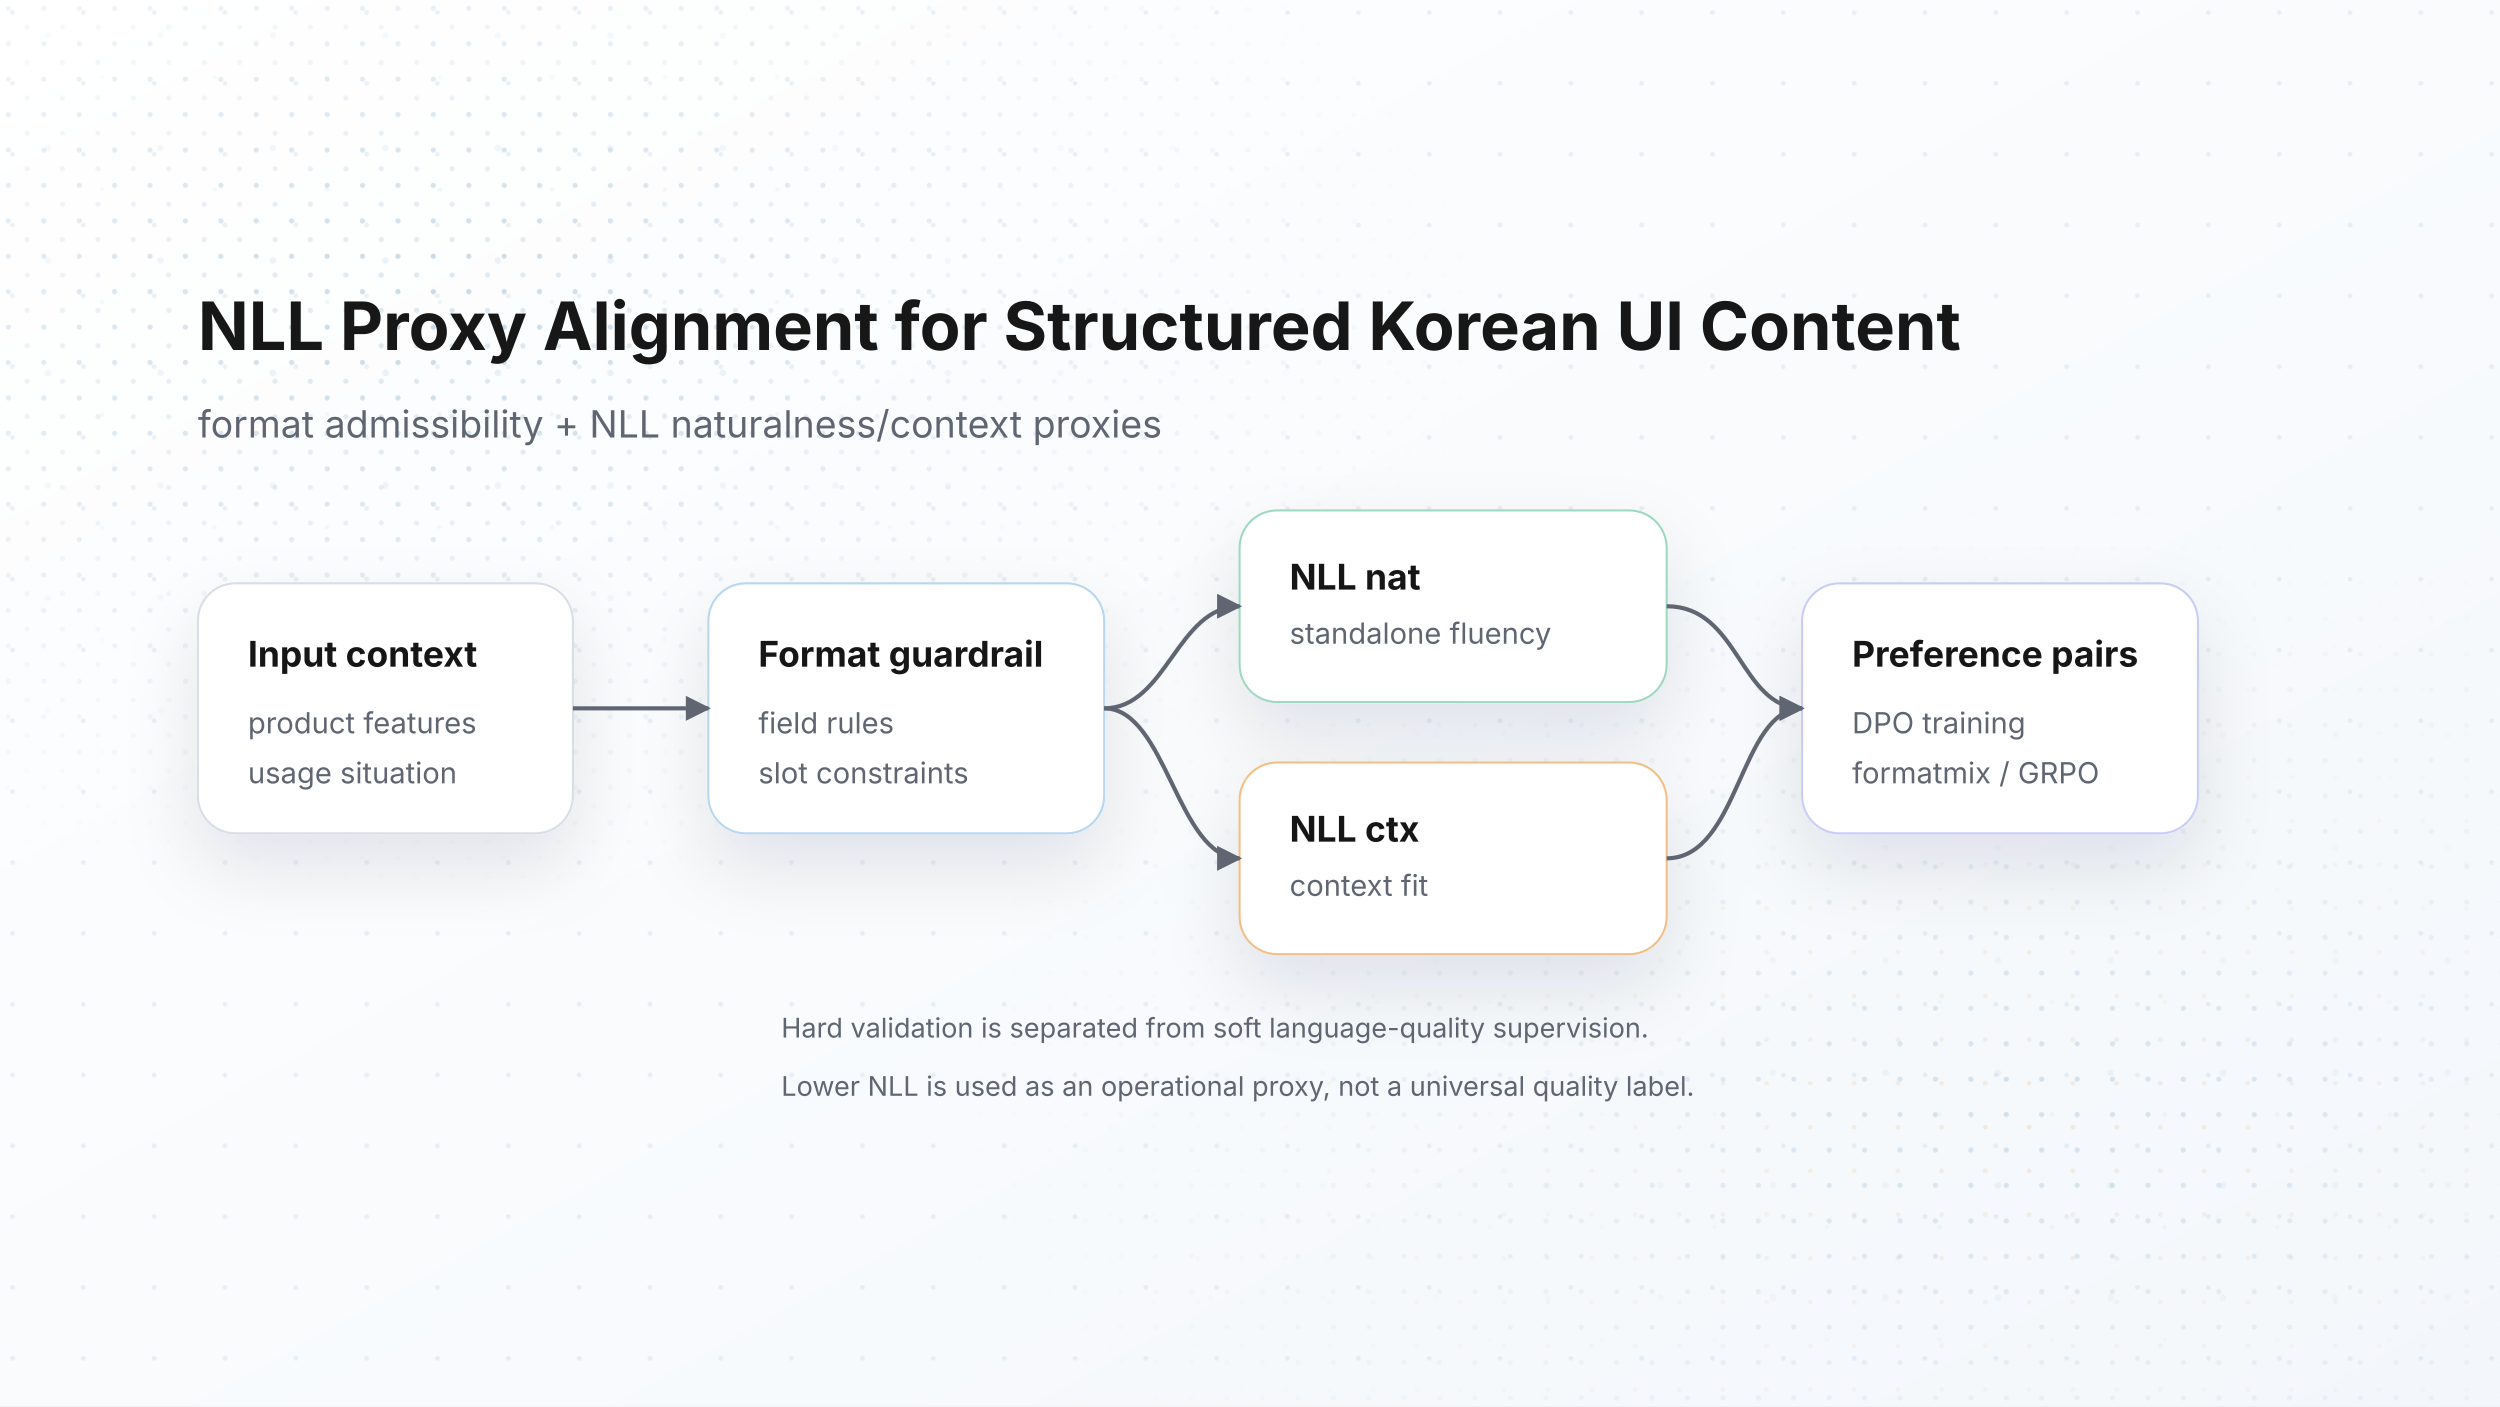
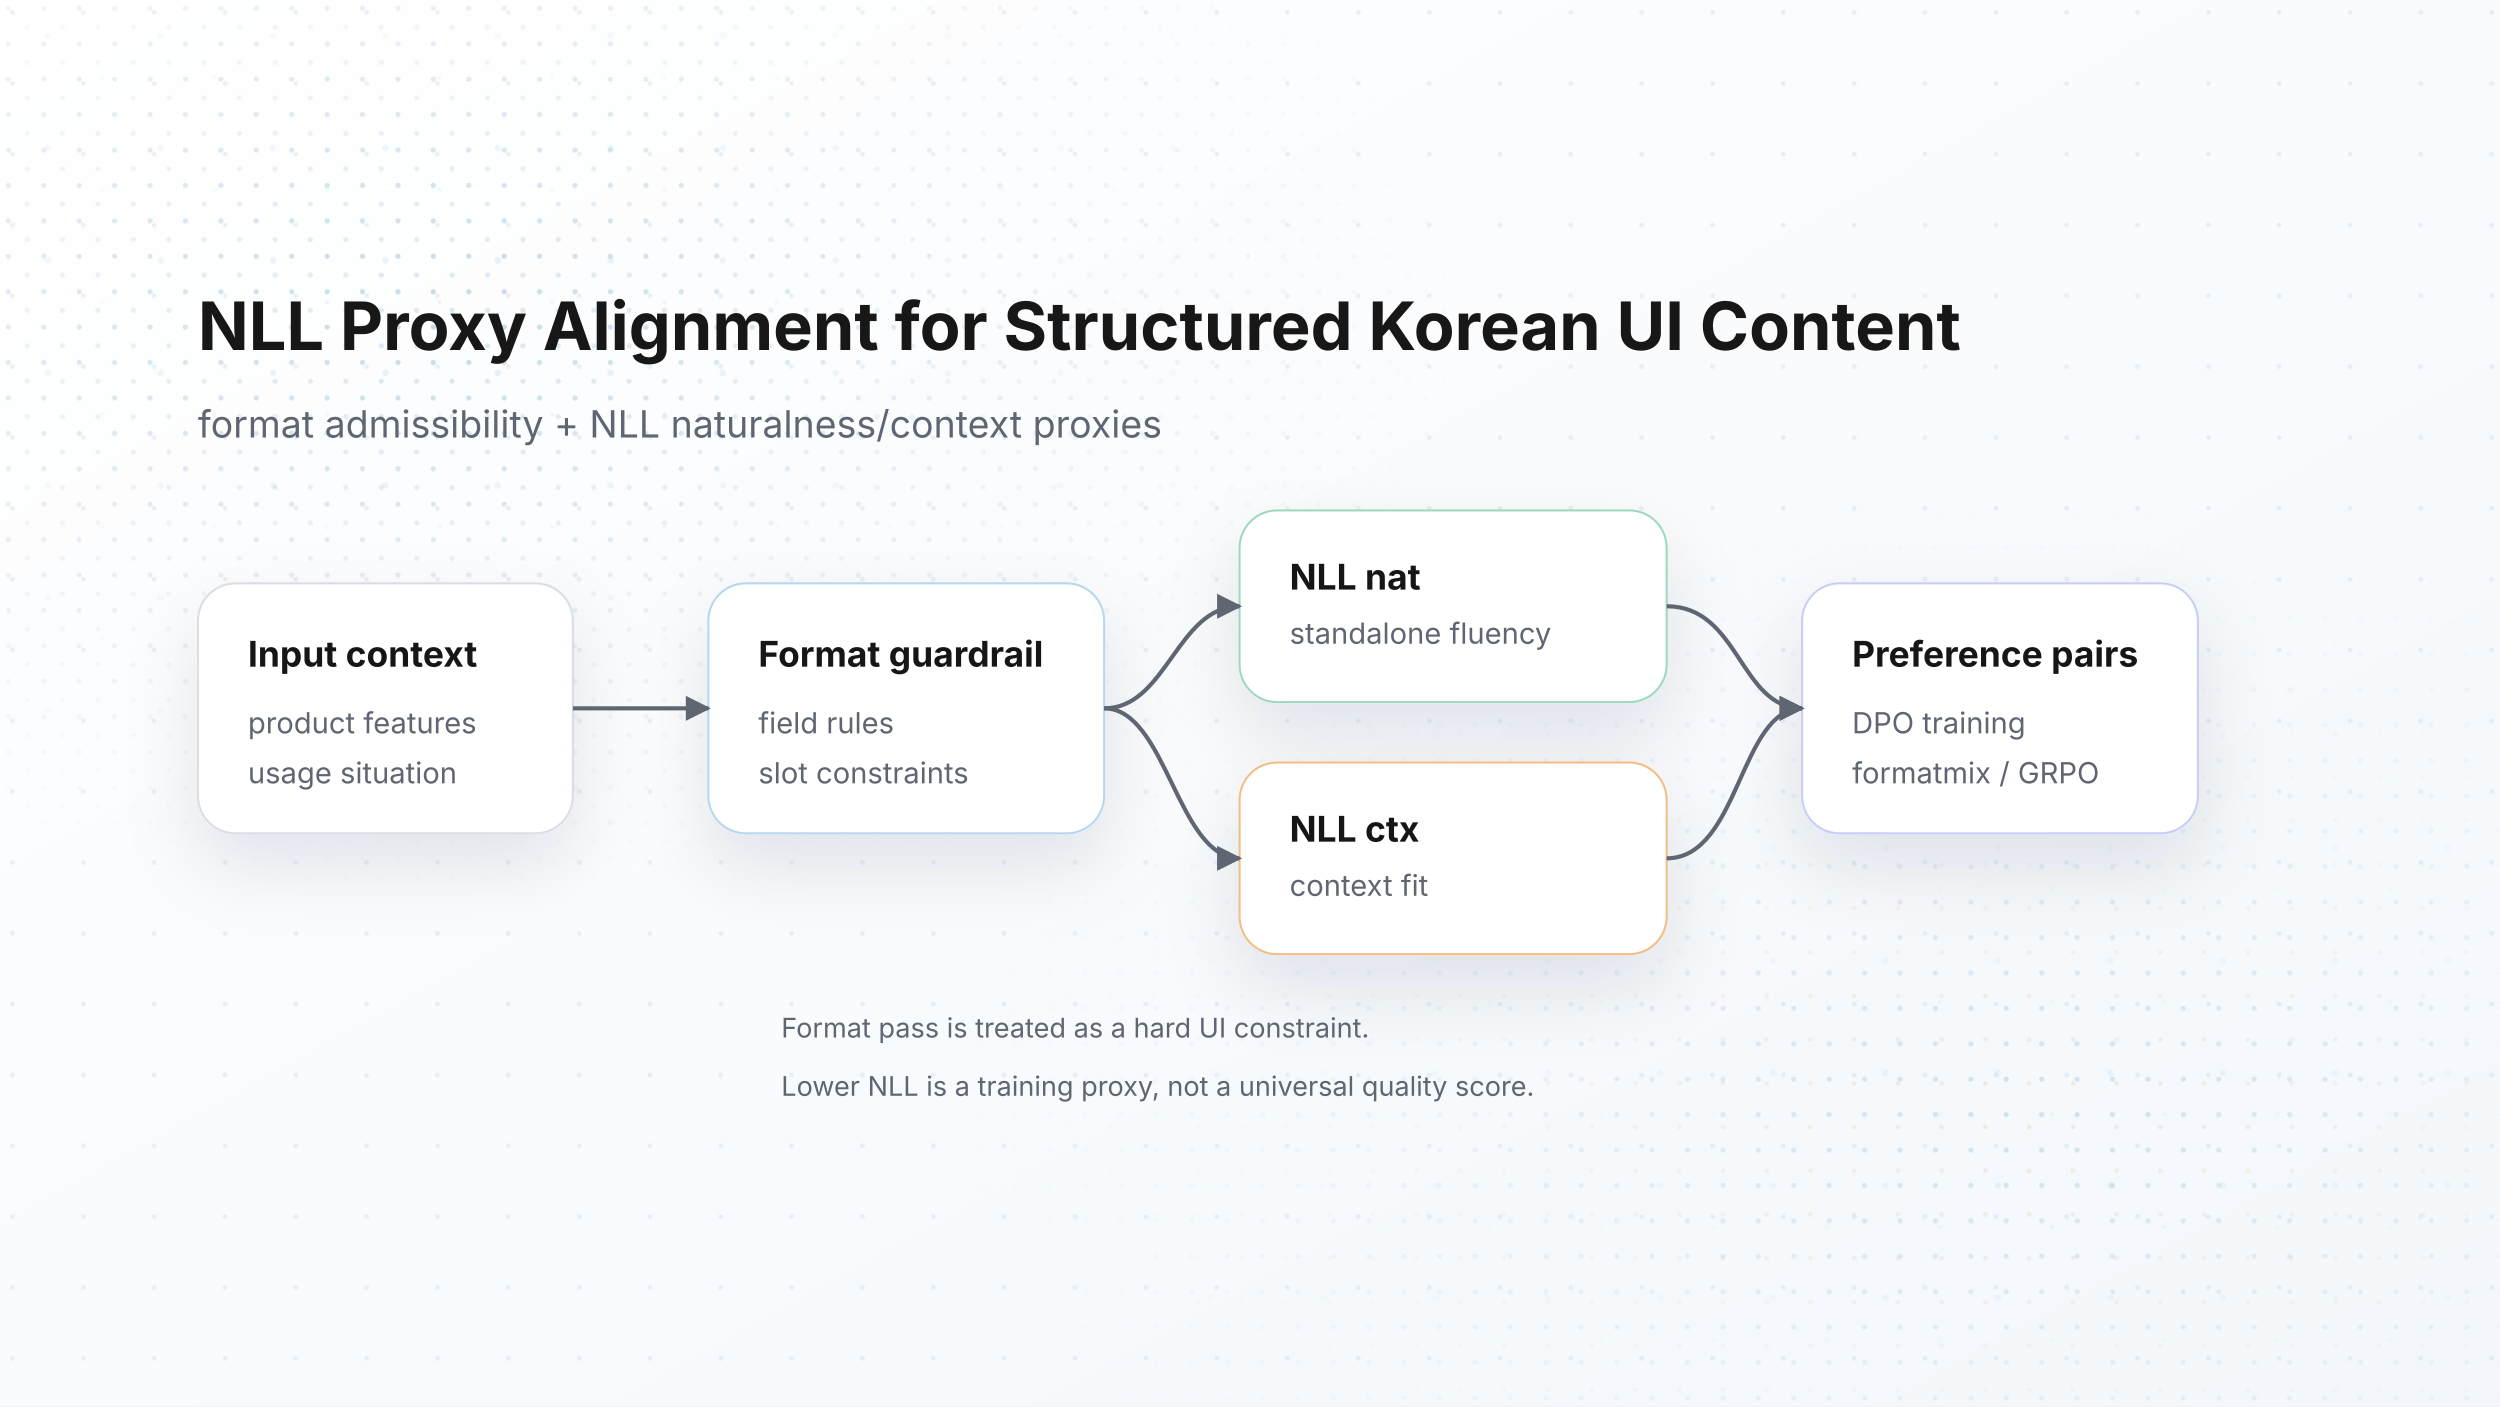
<svg xmlns="http://www.w3.org/2000/svg" viewBox="0 0 1200 675" role="img" aria-labelledby="title desc">
  <defs>
    <linearGradient id="bg" x1="0" x2="1" y1="0" y2="1">
      <stop offset="0" stop-color="#ffffff" />
      <stop offset="1" stop-color="#f3f7fb" />
    </linearGradient>
    <radialGradient id="dots-tl-fade" cx="18%" cy="22%" r="42%">
      <stop offset="0" stop-color="#ffffff" stop-opacity="0.92" />
      <stop offset="0.48" stop-color="#ffffff" stop-opacity="0.38" />
      <stop offset="1" stop-color="#ffffff" stop-opacity="0" />
    </radialGradient>
    <radialGradient id="dots-br-fade" cx="80%" cy="78%" r="44%">
      <stop offset="0" stop-color="#ffffff" stop-opacity="0.84" />
      <stop offset="0.45" stop-color="#ffffff" stop-opacity="0.34" />
      <stop offset="1" stop-color="#ffffff" stop-opacity="0" />
    </radialGradient>
    <mask id="dots-tl-mask">
      <rect width="1200" height="675" fill="url(#dots-tl-fade)" />
    </mask>
    <mask id="dots-br-mask">
      <rect width="1200" height="675" fill="url(#dots-br-fade)" />
    </mask>
    <pattern id="signal-dots" width="34" height="34" patternUnits="userSpaceOnUse">
      <circle cx="6" cy="6" r="1.15" fill="#86a9c2" />
    </pattern>
    <pattern id="signal-dots-tight" width="17" height="17" patternUnits="userSpaceOnUse">
      <circle cx="4" cy="4" r="1.25" fill="#7fa8c4" />
    </pattern>
    <pattern id="signal-dots-warm" width="21" height="21" patternUnits="userSpaceOnUse">
      <circle cx="5" cy="5" r="1.15" fill="#d6ac78" />
    </pattern>
    <pattern id="signal-dots-secondary" width="54" height="54" patternUnits="userSpaceOnUse">
      <circle cx="10" cy="10" r="1.6" fill="#8fb8d4" />
      <circle cx="36" cy="30" r="1.05" fill="#9fd8c0" />
    </pattern>
    <filter id="shadow" x="-20%" y="-30%" width="140%" height="170%">
      <feDropShadow dx="0" dy="16" stdDeviation="18" flood-color="#0f172a" flood-opacity="0.10" />
    </filter>
    <marker id="arrow" viewBox="0 0 10 10" refX="9" refY="5" markerWidth="6" markerHeight="6" orient="auto-start-reverse">
      <path d="M 0 0 L 10 5 L 0 10 z" fill="#5f6672" />
    </marker>
  </defs>
  <rect width="1200" height="675" fill="url(#bg)" />
  <rect width="1200" height="675" fill="url(#signal-dots)" opacity="0.16" />
  <rect width="1200" height="675" fill="url(#signal-dots-tight)" opacity="0.48" mask="url(#dots-tl-mask)" />
  <rect width="1200" height="675" fill="url(#signal-dots-tight)" opacity="0.30" transform="translate(9 9)" mask="url(#dots-tl-mask)" />
  <rect width="1200" height="675" fill="url(#signal-dots-tight)" opacity="0.38" transform="translate(7 4)" mask="url(#dots-br-mask)" />
  <rect width="1200" height="675" fill="url(#signal-dots-warm)" opacity="0.26" transform="translate(3 11)" mask="url(#dots-br-mask)" />
  <rect width="1200" height="675" fill="url(#signal-dots-secondary)" opacity="0.22" transform="translate(13 7)" mask="url(#dots-tl-mask)" />
  <rect width="1200" height="675" fill="url(#signal-dots-secondary)" opacity="0.18" transform="translate(31 19)" mask="url(#dots-br-mask)" />
  <g transform="translate(95 168)">
    <text x="0" y="0" fill="#171717" font-family="Inter, Arial, sans-serif" font-size="32" font-weight="700">NLL Proxy Alignment for Structured Korean UI Content</text>
    <text x="0" y="42" fill="#5f6672" font-family="Inter, Arial, sans-serif" font-size="18">format admissibility + NLL naturalness/context proxies</text>
  </g>
  <g filter="url(#shadow)" font-family="Inter, Arial, sans-serif">
    <g transform="translate(95 280)">
      <rect width="180" height="120" rx="18" fill="#ffffff" stroke="#d9dde5" />
      <text x="24" y="40" fill="#171717" font-size="17" font-weight="700">Input context</text>
      <text x="24" y="72" fill="#5f6672" font-size="14">product features</text>
      <text x="24" y="96" fill="#5f6672" font-size="14">usage situation</text>
    </g>
    <g transform="translate(340 280)">
      <rect width="190" height="120" rx="18" fill="#ffffff" stroke="#b7d7ee" />
      <text x="24" y="40" fill="#171717" font-size="17" font-weight="700">Format guardrail</text>
      <text x="24" y="72" fill="#5f6672" font-size="14">field rules</text>
      <text x="24" y="96" fill="#5f6672" font-size="14">slot constraints</text>
    </g>
    <g transform="translate(595 245)">
      <rect width="205" height="92" rx="18" fill="#ffffff" stroke="#9fd8c0" />
      <text x="24" y="38" fill="#171717" font-size="17" font-weight="700">NLL nat</text>
      <text x="24" y="64" fill="#5f6672" font-size="14">standalone fluency</text>
    </g>
    <g transform="translate(595 366)">
      <rect width="205" height="92" rx="18" fill="#ffffff" stroke="#f1bf85" />
      <text x="24" y="38" fill="#171717" font-size="17" font-weight="700">NLL ctx</text>
      <text x="24" y="64" fill="#5f6672" font-size="14">context fit</text>
    </g>
    <g transform="translate(865 280)">
      <rect width="190" height="120" rx="18" fill="#ffffff" stroke="#c8cdf8" />
      <text x="24" y="40" fill="#171717" font-size="17" font-weight="700">Preference pairs</text>
      <text x="24" y="72" fill="#5f6672" font-size="14">DPO training</text>
      <text x="24" y="96" fill="#5f6672" font-size="14">formatmix / GRPO</text>
    </g>
  </g>
  <g fill="none" stroke="#5f6672" stroke-width="2" marker-end="url(#arrow)">
    <path d="M275 340 C300 340 315 340 340 340" />
    <path d="M530 340 C560 340 565 291 595 291" />
    <path d="M530 340 C560 340 565 412 595 412" />
    <path d="M800 291 C835 291 835 340 865 340" />
    <path d="M800 412 C835 412 835 340 865 340" />
  </g>
  <g font-family="Inter, Arial, sans-serif" font-size="13" fill="#5f6672">
-     <text x="375" y="498">Hard validation is separated from soft language-quality supervision.</text>
-     <text x="375" y="526">Lower NLL is used as an operational proxy, not a universal quality label.</text>
+     <text x="375" y="498">Format pass is treated as a hard UI constraint.</text>
+     <text x="375" y="526">Lower NLL is a training proxy, not a universal quality score.</text>
  </g>
</svg>
